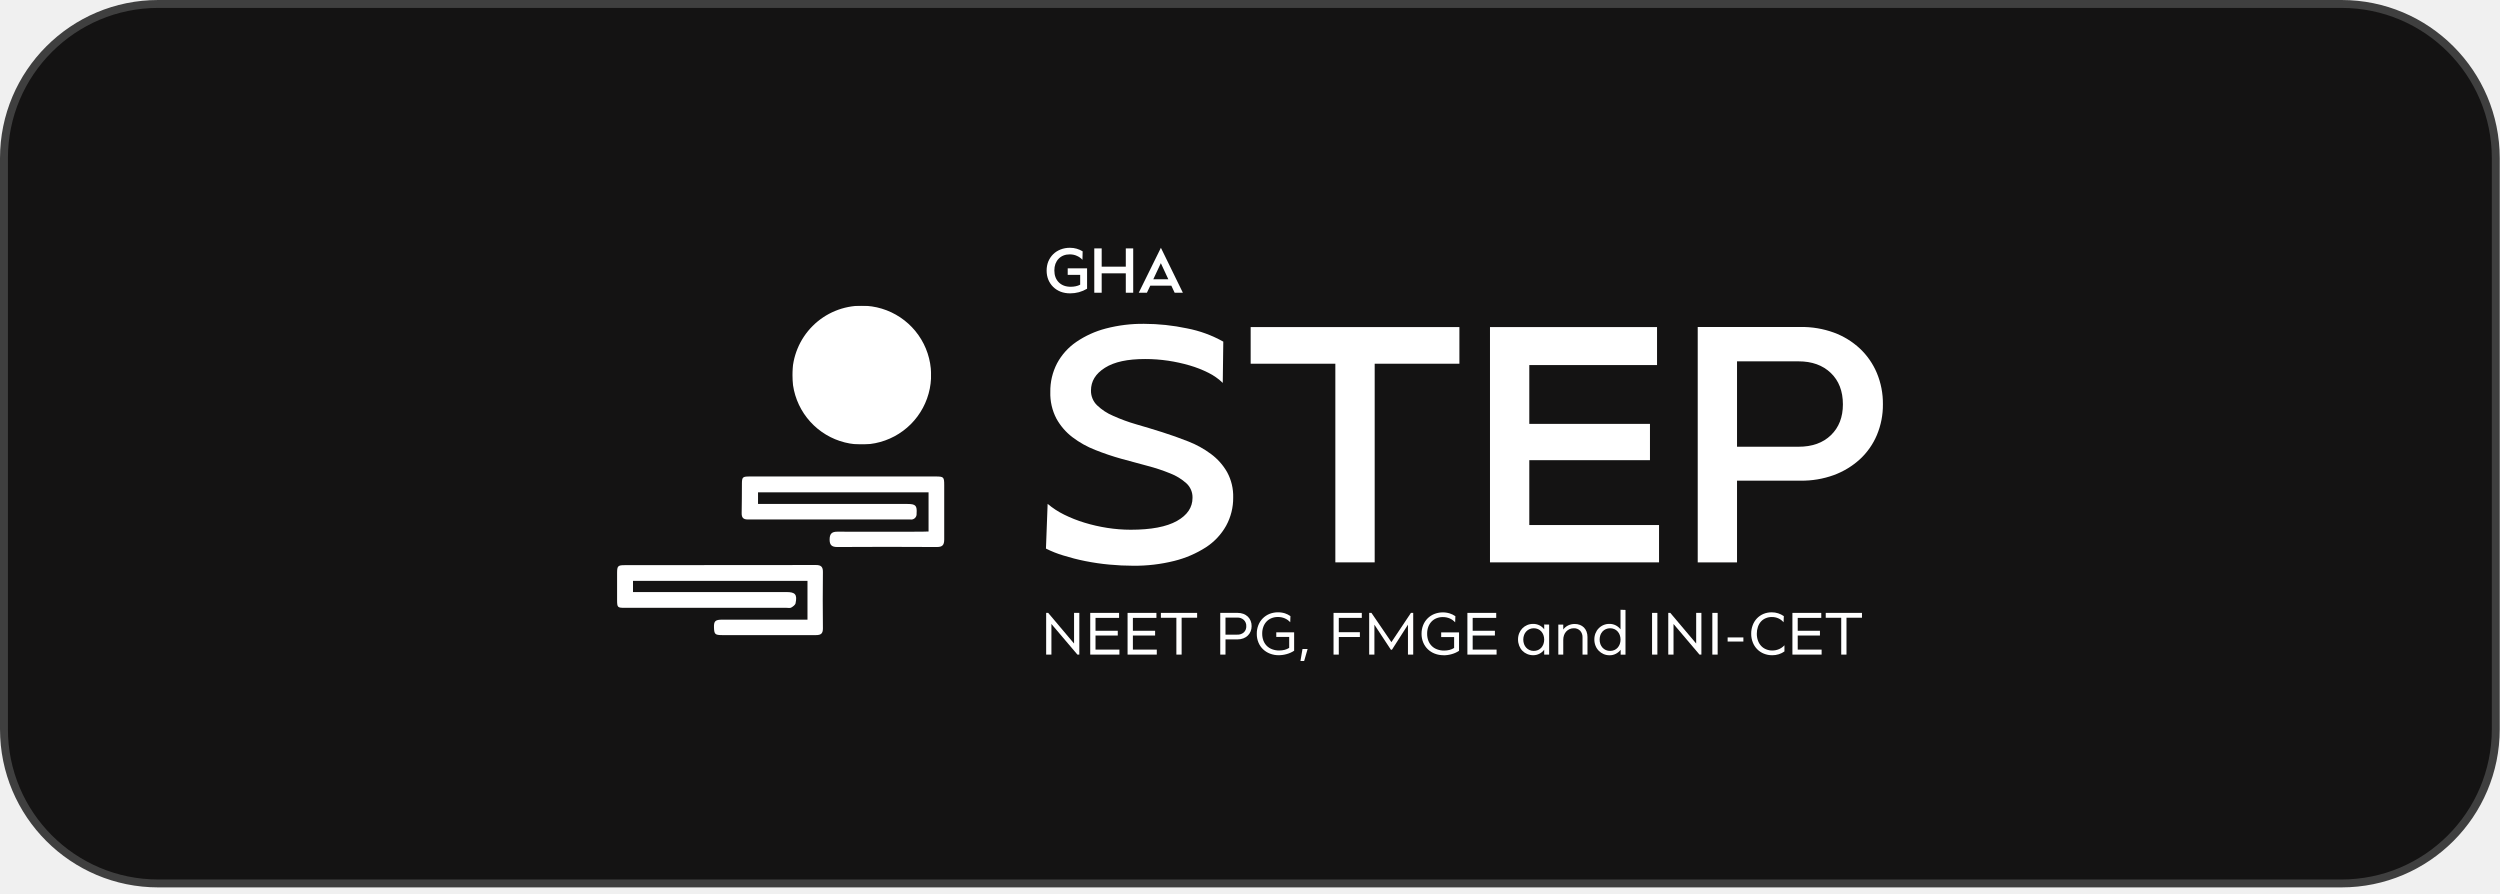
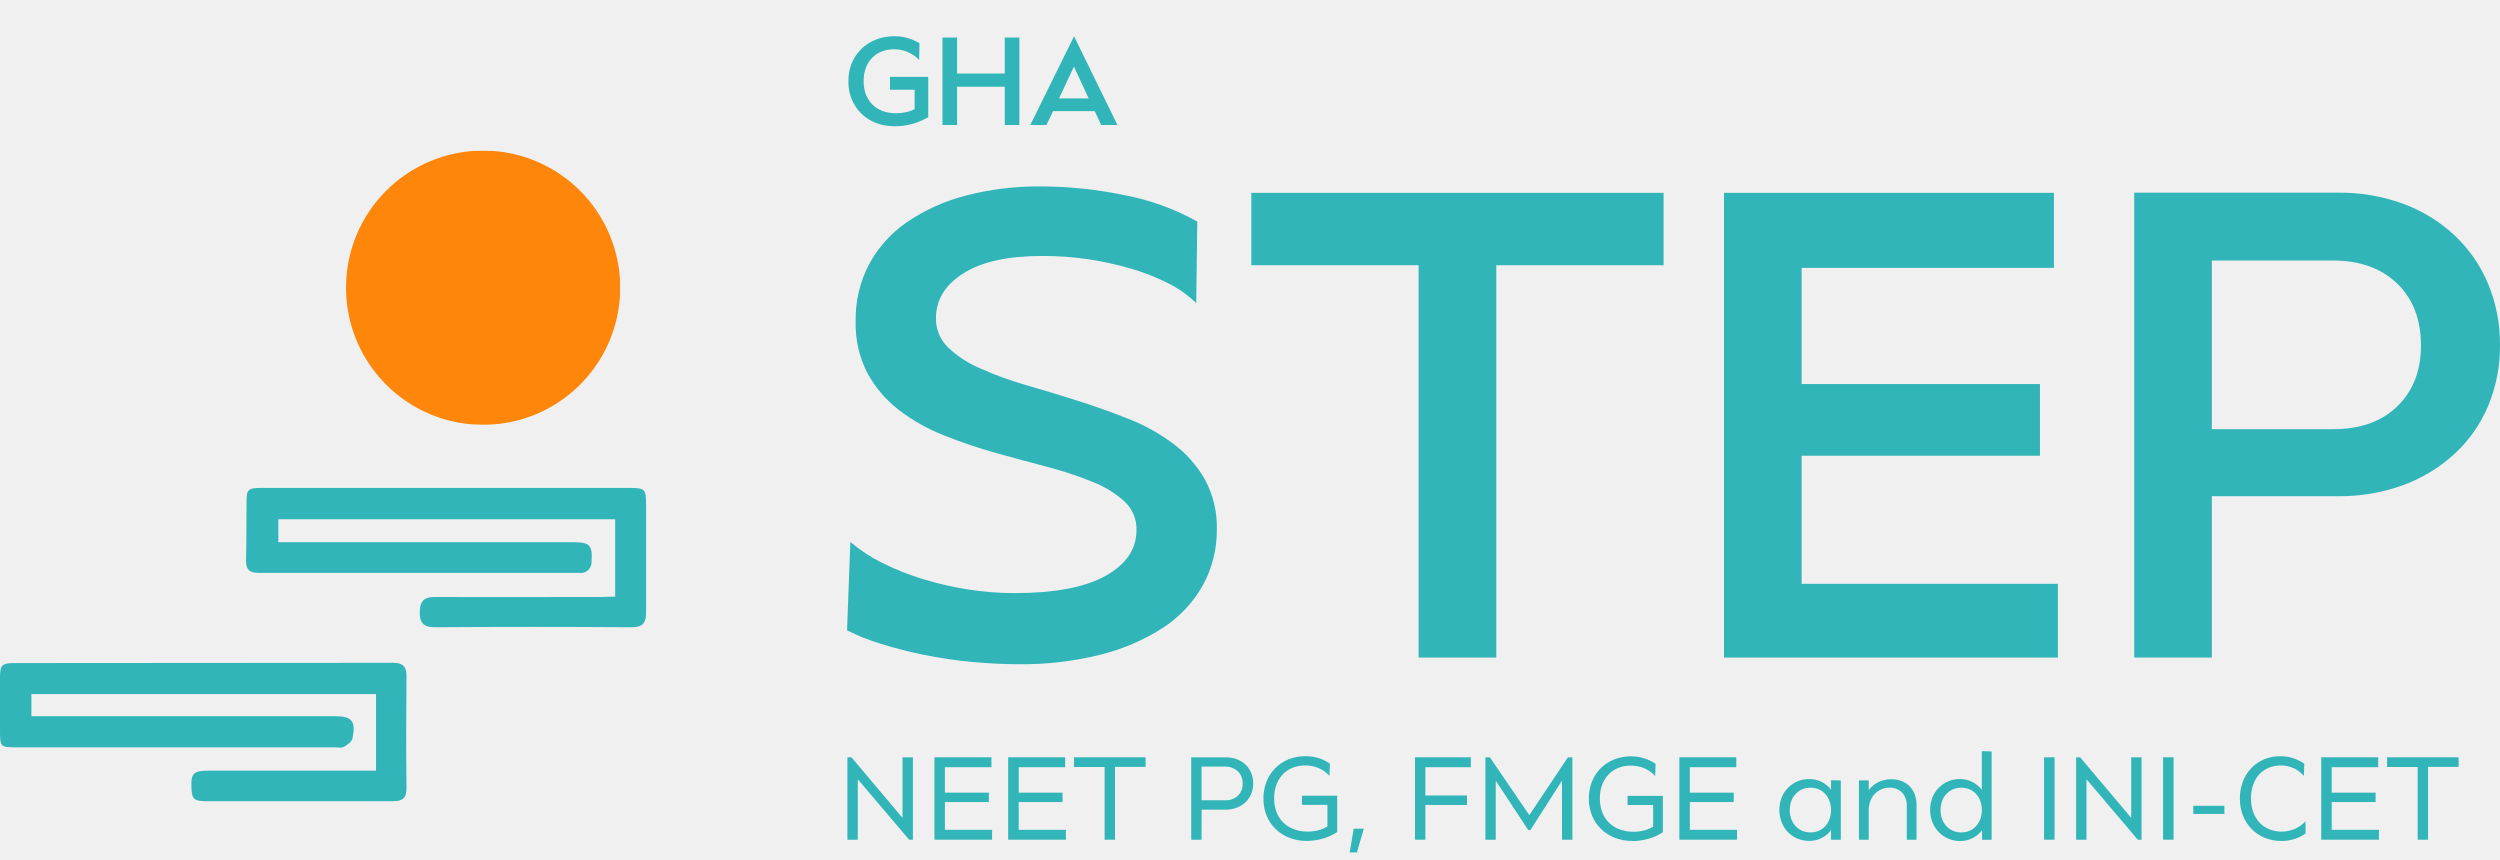
- <svg xmlns="http://www.w3.org/2000/svg" width="316" height="113" viewBox="0 0 316 113" fill="none">
-   <rect x="0.5" y="0.5" width="314.966" height="111.167" rx="19.5" fill="#141313" />
-   <rect x="0.5" y="0.5" width="314.966" height="111.167" rx="19.5" stroke="#3F3F3F" />
-   <path d="M117.37 67.181V62.234H95.814V63.701H96.93H114.713C115.745 63.701 115.929 63.916 115.858 64.92C115.868 65.025 115.854 65.131 115.817 65.229C115.779 65.328 115.72 65.417 115.642 65.489C115.565 65.56 115.472 65.613 115.371 65.643C115.27 65.674 115.163 65.68 115.059 65.662C108.213 65.662 101.368 65.662 94.524 65.662C93.937 65.662 93.736 65.415 93.746 64.853C93.775 63.641 93.768 62.425 93.778 61.209C93.778 60.301 93.849 60.23 94.754 60.227C99.614 60.227 104.474 60.227 109.334 60.227C112.315 60.227 115.291 60.227 118.264 60.227C119.293 60.227 119.349 60.297 119.349 61.333C119.349 63.616 119.349 65.895 119.349 68.178C119.349 68.885 119.137 69.146 118.409 69.143C114.218 69.115 110.026 69.115 105.832 69.143C105.126 69.143 104.857 68.885 104.864 68.182C104.871 67.478 105.133 67.203 105.839 67.206C109.373 67.224 112.932 67.206 116.48 67.206L117.37 67.181Z" fill="white" />
-   <path d="M80.011 73.422V74.836H81.354H99.426C100.518 74.836 100.79 75.143 100.56 76.249C100.518 76.468 100.228 76.673 100.005 76.8C99.853 76.885 99.617 76.825 99.419 76.829H78.968C78.053 76.829 78.007 76.776 78 75.857C78 74.719 78 73.578 78 72.436C78 71.542 78.099 71.436 78.965 71.436C87.022 71.436 95.079 71.43 103.136 71.418C103.769 71.418 104.023 71.641 104.016 72.288C103.992 74.67 103.985 77.048 104.016 79.43C104.016 80.087 103.765 80.278 103.133 80.278C99.193 80.278 95.249 80.278 91.309 80.278C90.39 80.278 90.277 80.172 90.248 79.341C90.22 78.511 90.393 78.324 91.309 78.324C94.581 78.324 97.853 78.324 101.126 78.324H102.066V73.422H80.011Z" fill="white" />
-   <mask id="mask0_1160_2596" style="mask-type:luminance" maskUnits="userSpaceOnUse" x="100" y="38" width="18" height="19">
-     <path d="M100.145 47.413C100.145 49.148 100.659 50.845 101.623 52.288C102.587 53.731 103.958 54.856 105.561 55.52C107.165 56.184 108.929 56.358 110.631 56.019C112.333 55.681 113.897 54.845 115.124 53.618C116.351 52.391 117.187 50.827 117.525 49.125C117.864 47.423 117.69 45.658 117.026 44.055C116.362 42.452 115.237 41.081 113.794 40.117C112.351 39.153 110.655 38.638 108.919 38.638C107.767 38.638 106.625 38.865 105.561 39.305C104.496 39.746 103.528 40.392 102.714 41.207C101.899 42.022 101.252 42.99 100.812 44.055C100.371 45.119 100.144 46.261 100.145 47.413Z" fill="white" />
+ <svg xmlns="http://www.w3.org/2000/svg" width="160" height="55" viewBox="0 0 160 55" fill="none">
+   <path d="M39.37 38.181V33.234H17.814V34.701H18.93H36.713C37.745 34.701 37.929 34.916 37.858 35.92C37.868 36.025 37.854 36.131 37.817 36.229C37.779 36.328 37.719 36.417 37.642 36.489C37.565 36.56 37.472 36.613 37.371 36.643C37.27 36.673 37.163 36.68 37.059 36.662C30.213 36.662 23.368 36.662 16.524 36.662C15.937 36.662 15.736 36.414 15.746 35.853C15.775 34.641 15.768 33.425 15.778 32.209C15.778 31.301 15.849 31.23 16.754 31.227C21.614 31.227 26.474 31.227 31.334 31.227C34.315 31.227 37.291 31.227 40.264 31.227C41.293 31.227 41.349 31.297 41.349 32.333C41.349 34.616 41.349 36.895 41.349 39.178C41.349 39.885 41.137 40.146 40.409 40.143C36.218 40.114 32.026 40.114 27.832 40.143C27.126 40.143 26.857 39.885 26.864 39.182C26.871 38.478 27.133 38.203 27.839 38.206C31.373 38.224 34.932 38.206 38.48 38.206L39.37 38.181Z" fill="#31B5B9" />
+   <path d="M2.011 44.422V45.836H3.354H21.426C22.518 45.836 22.79 46.143 22.56 47.249C22.518 47.468 22.228 47.673 22.005 47.8C21.854 47.885 21.617 47.825 21.419 47.829H0.968C0.053 47.829 0.007 47.776 0 46.857C0 45.719 0 44.578 0 43.436C0 42.542 0.099 42.436 0.965 42.436C9.022 42.436 17.079 42.43 25.136 42.419C25.769 42.419 26.023 42.641 26.016 43.288C25.992 45.67 25.985 48.048 26.016 50.43C26.016 51.087 25.765 51.278 25.133 51.278C21.193 51.278 17.249 51.278 13.309 51.278C12.39 51.278 12.277 51.172 12.248 50.341C12.22 49.511 12.393 49.324 13.309 49.324C16.581 49.324 19.853 49.324 23.126 49.324H24.066V44.422H2.011Z" fill="#31B5B9" />
+   <mask id="mask0_1202_2664" style="mask-type:luminance" maskUnits="userSpaceOnUse" x="22" y="9" width="18" height="19">
+     <path d="M22.145 18.413C22.145 20.148 22.659 21.845 23.623 23.288C24.587 24.731 25.958 25.856 27.561 26.52C29.165 27.184 30.929 27.358 32.631 27.019C34.333 26.68 35.897 25.845 37.124 24.618C38.351 23.39 39.187 21.827 39.525 20.125C39.864 18.423 39.69 16.659 39.026 15.055C38.362 13.452 37.237 12.081 35.794 11.117C34.351 10.153 32.655 9.638 30.919 9.638C29.767 9.638 28.625 9.865 27.561 10.305C26.496 10.746 25.528 11.393 24.713 12.207C23.899 13.022 23.252 13.99 22.811 15.055C22.371 16.119 22.144 17.261 22.145 18.413Z" fill="white" />
  </mask>
-   <g mask="url(#mask0_1160_2596)">
-     <path d="M117.694 38.638H100.145V56.188H117.694V38.638Z" fill="white" />
+   <g mask="url(#mask0_1202_2664)">
+     <path d="M39.694 9.638H22.145V27.188H39.694V9.638Z" fill="#FE860A" />
  </g>
-   <path d="M154.557 48.399C154.024 47.884 153.415 47.453 152.751 47.123C151.989 46.74 151.193 46.428 150.373 46.19C149.481 45.93 148.571 45.731 147.652 45.593C146.689 45.451 145.717 45.38 144.744 45.381C142.535 45.381 140.856 45.734 139.665 46.487C138.475 47.24 137.899 48.187 137.899 49.374C137.894 49.719 137.96 50.061 138.092 50.379C138.223 50.697 138.419 50.986 138.665 51.226C139.259 51.793 139.951 52.247 140.708 52.565C141.644 52.987 142.609 53.341 143.595 53.626C144.674 53.937 145.772 54.269 146.889 54.622C148.005 54.975 149.103 55.365 150.182 55.792C151.212 56.19 152.183 56.726 153.069 57.386C153.901 58 154.596 58.781 155.108 59.679C155.642 60.663 155.906 61.769 155.875 62.888C155.888 64.135 155.58 65.364 154.981 66.457C154.365 67.556 153.49 68.489 152.433 69.175C151.206 69.963 149.857 70.545 148.44 70.896C146.731 71.324 144.975 71.53 143.213 71.51C142.249 71.51 141.245 71.461 140.196 71.362C139.177 71.267 138.163 71.119 137.16 70.917C136.227 70.73 135.305 70.494 134.396 70.21C133.643 69.986 132.911 69.695 132.209 69.341L132.421 63.687C133.057 64.223 133.756 64.68 134.502 65.047C135.331 65.456 136.191 65.797 137.075 66.065C138.02 66.354 138.985 66.575 139.962 66.726C140.94 66.879 141.927 66.957 142.917 66.959C145.494 66.959 147.441 66.59 148.758 65.853C150.075 65.115 150.734 64.139 150.734 62.923C150.744 62.581 150.68 62.242 150.548 61.926C150.416 61.611 150.218 61.328 149.967 61.096C149.369 60.557 148.678 60.132 147.928 59.842C146.988 59.459 146.023 59.139 145.04 58.884C143.963 58.601 142.867 58.304 141.747 57.993C140.63 57.681 139.531 57.31 138.453 56.88C137.421 56.48 136.449 55.938 135.566 55.269C134.729 54.633 134.035 53.829 133.527 52.908C132.988 51.871 132.724 50.712 132.76 49.544C132.739 48.286 133.032 47.042 133.612 45.925C134.192 44.845 135.022 43.92 136.033 43.225C137.172 42.448 138.437 41.873 139.771 41.526C141.353 41.113 142.982 40.913 144.616 40.932C146.436 40.936 148.25 41.127 150.03 41.504C151.642 41.812 153.194 42.379 154.624 43.183L154.557 48.399Z" fill="white" />
-   <path d="M173.76 45.974V71.083H168.788V45.974H158.084V41.342H184.468V45.974H173.76Z" fill="white" />
-   <path d="M208.555 58.166H193.303V66.365H209.703V71.083H188.334V41.342H209.449V46.144H193.303V53.579H208.555V58.166Z" fill="white" />
-   <path d="M219.56 71.083H214.592V41.331H227.589C229.024 41.308 230.45 41.548 231.798 42.038C233.018 42.485 234.137 43.171 235.088 44.056C236.014 44.926 236.746 45.982 237.237 47.155C237.754 48.4 238.013 49.737 238 51.085C238.015 52.426 237.755 53.756 237.237 54.993C236.747 56.155 236.015 57.198 235.088 58.053C234.131 58.925 233.014 59.603 231.798 60.05C230.45 60.538 229.024 60.778 227.589 60.757H219.56V71.083ZM219.56 56.467H227.335C229.062 56.467 230.428 55.978 231.434 55C232.44 54.022 232.943 52.727 232.943 51.113C232.943 49.443 232.433 48.118 231.413 47.141C230.393 46.163 229.034 45.674 227.335 45.674H219.56V56.467Z" fill="white" />
-   <path d="M132.492 77.469L135.761 81.342V77.469H136.426V82.741H136.185L132.899 78.871V82.741H132.234V77.469H132.492Z" fill="white" />
-   <path d="M141.286 80.331H138.473V82.109H141.494V82.741H137.805V77.469H141.452V78.101H138.473V79.73H141.286V80.331Z" fill="white" />
-   <path d="M146.006 80.331H143.197V82.109H146.218V82.741H142.525V77.469H146.172V78.101H143.197V79.73H146.006V80.331Z" fill="white" />
-   <path d="M149.358 78.08V82.741H148.694V78.087H146.736V77.469H151.316V78.08H149.358Z" fill="white" />
-   <path d="M154.901 82.741H154.24V77.469H156.438C156.686 77.466 156.933 77.508 157.166 77.592C157.375 77.674 157.567 77.793 157.732 77.946C157.885 78.098 158.005 78.279 158.085 78.479C158.169 78.691 158.21 78.916 158.205 79.144C158.209 79.374 158.164 79.603 158.074 79.815C157.994 80.012 157.874 80.19 157.721 80.338C157.558 80.493 157.366 80.613 157.156 80.692C156.923 80.779 156.676 80.822 156.428 80.819H154.905L154.901 82.741ZM154.901 80.218H156.385C156.693 80.236 156.995 80.132 157.226 79.928C157.329 79.827 157.409 79.706 157.462 79.572C157.514 79.438 157.537 79.294 157.53 79.151C157.538 79.004 157.514 78.858 157.46 78.721C157.407 78.585 157.324 78.461 157.219 78.359C156.991 78.154 156.692 78.047 156.385 78.062H154.901V80.218Z" fill="white" />
-   <path d="M161.628 82.819C161.249 82.823 160.872 82.754 160.519 82.617C160.191 82.492 159.892 82.302 159.639 82.059C159.39 81.816 159.194 81.525 159.063 81.204C158.922 80.857 158.852 80.486 158.858 80.112C158.852 79.738 158.92 79.368 159.056 79.02C159.182 78.699 159.371 78.406 159.614 78.161C159.857 77.918 160.147 77.725 160.466 77.596C161.086 77.356 161.769 77.329 162.406 77.521C162.657 77.605 162.895 77.724 163.112 77.875L163.084 78.652C162.896 78.444 162.666 78.278 162.409 78.165C162.129 78.044 161.827 77.984 161.522 77.988C161.245 77.984 160.97 78.036 160.713 78.14C160.476 78.236 160.263 78.381 160.088 78.567C159.91 78.76 159.773 78.986 159.685 79.232C159.586 79.507 159.538 79.798 159.543 80.091C159.539 80.389 159.59 80.686 159.692 80.967C159.787 81.22 159.935 81.45 160.126 81.642C160.32 81.832 160.553 81.978 160.808 82.07C161.096 82.175 161.4 82.227 161.706 82.222C161.935 82.222 162.163 82.193 162.385 82.137C162.586 82.085 162.778 82.002 162.953 81.889V80.511H161.321V79.924H163.579V82.253C163.296 82.439 162.986 82.58 162.66 82.67C162.316 82.771 161.959 82.821 161.6 82.819" fill="white" />
-   <path d="M164.635 82.034H165.282L164.843 83.554H164.377L164.635 82.034Z" fill="white" />
-   <path d="M171.888 80.518H169.223V82.741H168.559V77.469H172.131V78.101H169.223V79.91H171.888V80.518Z" fill="white" />
-   <path d="M178.63 77.469V82.741H177.966V78.96L175.941 82.126H175.807L173.725 78.96V82.741H173.064V77.469H173.351L175.874 81.168L178.344 77.469H178.63Z" fill="white" />
-   <path d="M182.458 82.819C182.077 82.823 181.7 82.755 181.345 82.617C181.019 82.491 180.721 82.301 180.468 82.059C180.22 81.817 180.024 81.525 179.892 81.204C179.75 80.858 179.68 80.486 179.684 80.112C179.68 79.738 179.748 79.368 179.885 79.02C180.012 78.701 180.203 78.41 180.446 78.167C180.689 77.924 180.979 77.733 181.299 77.606C181.918 77.366 182.6 77.34 183.235 77.532C183.493 77.613 183.737 77.732 183.96 77.886L183.931 78.663C183.743 78.456 183.513 78.29 183.257 78.175C182.977 78.055 182.674 77.995 182.37 77.999C182.092 77.994 181.817 78.046 181.56 78.151C181.323 78.246 181.11 78.392 180.935 78.578C180.758 78.771 180.621 78.997 180.532 79.243C180.434 79.518 180.386 79.809 180.391 80.101C180.387 80.4 180.437 80.697 180.539 80.978C180.635 81.231 180.783 81.461 180.974 81.653C181.167 81.844 181.4 81.99 181.656 82.08C181.942 82.186 182.245 82.237 182.55 82.232C182.779 82.233 183.007 82.204 183.228 82.147C183.431 82.097 183.625 82.013 183.801 81.9V80.522H182.165V79.935H184.423V82.264C184.14 82.45 183.83 82.591 183.504 82.681C183.159 82.781 182.802 82.831 182.444 82.829" fill="white" />
-   <path d="M188.956 80.331H186.146V82.109H189.168V82.741H185.479V77.469H189.122V78.101H186.146V79.73H188.956V80.331Z" fill="white" />
-   <path d="M195.812 78.946V82.741H195.187V82.126C195.03 82.337 194.827 82.508 194.593 82.628C194.347 82.756 194.072 82.822 193.794 82.819C193.532 82.82 193.273 82.769 193.031 82.667C192.803 82.571 192.596 82.431 192.423 82.253C192.249 82.07 192.114 81.853 192.024 81.617C191.926 81.365 191.876 81.096 191.879 80.826C191.877 80.558 191.926 80.293 192.024 80.045C192.115 79.814 192.251 79.604 192.423 79.426C192.596 79.248 192.802 79.106 193.031 79.009C193.273 78.909 193.532 78.858 193.794 78.861C194.071 78.857 194.345 78.92 194.593 79.044C194.828 79.163 195.031 79.335 195.187 79.546V78.935L195.812 78.946ZM193.869 79.412C193.686 79.41 193.506 79.446 193.339 79.518C193.179 79.586 193.036 79.687 192.918 79.815C192.796 79.945 192.702 80.099 192.642 80.267C192.51 80.64 192.51 81.047 192.642 81.419C192.702 81.587 192.796 81.741 192.918 81.872C193.034 81.999 193.176 82.1 193.335 82.168C193.503 82.241 193.685 82.277 193.869 82.275C194.053 82.277 194.236 82.241 194.406 82.168C194.563 82.099 194.703 81.998 194.819 81.872C194.936 81.739 195.027 81.585 195.088 81.419C195.22 81.047 195.22 80.64 195.088 80.267C195.027 80.101 194.936 79.948 194.819 79.815C194.703 79.688 194.563 79.587 194.406 79.518C194.236 79.446 194.053 79.41 193.869 79.412Z" fill="white" />
-   <path d="M197.596 82.741H196.971V78.946H197.596V79.571C197.758 79.349 197.971 79.171 198.218 79.052C198.477 78.93 198.759 78.868 199.045 78.871C199.27 78.867 199.493 78.906 199.702 78.988C199.893 79.061 200.066 79.173 200.211 79.317C200.355 79.466 200.467 79.642 200.54 79.836C200.619 80.052 200.659 80.281 200.657 80.511V82.741H200.031V80.585C200.048 80.273 199.942 79.967 199.738 79.73C199.633 79.623 199.508 79.54 199.369 79.485C199.23 79.43 199.081 79.405 198.932 79.412C198.752 79.409 198.573 79.444 198.408 79.514C198.242 79.585 198.093 79.69 197.971 79.822C197.848 79.954 197.754 80.111 197.695 80.281C197.628 80.472 197.595 80.673 197.596 80.875V82.741Z" fill="white" />
-   <path d="M205.462 77.094V82.748H204.851V82.133C204.69 82.343 204.485 82.514 204.25 82.635C204.003 82.765 203.727 82.83 203.448 82.826C203.187 82.828 202.928 82.776 202.688 82.674C202.463 82.577 202.259 82.436 202.087 82.26C201.905 82.077 201.763 81.858 201.67 81.617C201.572 81.365 201.523 81.096 201.525 80.826C201.523 80.558 201.573 80.293 201.67 80.045C201.76 79.814 201.896 79.603 202.07 79.426C202.245 79.243 202.456 79.098 202.691 79.001C202.925 78.903 203.177 78.856 203.43 78.861C203.709 78.856 203.984 78.919 204.232 79.045C204.468 79.165 204.673 79.336 204.833 79.546V77.073L205.462 77.094ZM203.519 79.412C203.336 79.41 203.156 79.447 202.989 79.518C202.828 79.586 202.683 79.687 202.564 79.815C202.445 79.947 202.351 80.101 202.289 80.267C202.162 80.641 202.162 81.046 202.289 81.419C202.351 81.586 202.445 81.74 202.564 81.872C202.682 81.998 202.824 82.099 202.981 82.169C203.151 82.241 203.334 82.277 203.519 82.275C203.702 82.277 203.884 82.241 204.052 82.169C204.21 82.101 204.351 82 204.466 81.872C204.585 81.74 204.678 81.587 204.738 81.419C204.87 81.047 204.87 80.64 204.738 80.267C204.678 80.1 204.585 79.947 204.466 79.815C204.351 79.687 204.21 79.586 204.052 79.518C203.884 79.446 203.702 79.41 203.519 79.412Z" fill="white" />
-   <path d="M209.492 77.469H208.82V82.741H209.492V77.469Z" fill="white" />
-   <path d="M211.127 77.469L214.396 81.342V77.469H215.057V82.741H214.816L211.534 78.871V82.741H210.869V77.469H211.127Z" fill="white" />
-   <path d="M217.111 77.469H216.439V82.741H217.111V77.469Z" fill="white" />
-   <path d="M220.363 80.571H218.373V81.091H220.363V80.571Z" fill="white" />
-   <path d="M224.016 82.222C224.312 82.225 224.604 82.166 224.875 82.048C225.133 81.935 225.364 81.769 225.554 81.561V82.342C225.339 82.497 225.1 82.616 224.847 82.695C224.576 82.782 224.293 82.825 224.009 82.822C223.646 82.825 223.286 82.757 222.949 82.621C222.632 82.494 222.344 82.303 222.105 82.059C221.864 81.813 221.677 81.521 221.553 81.2C221.416 80.853 221.347 80.482 221.352 80.108C221.347 79.735 221.413 79.365 221.546 79.016C221.666 78.697 221.849 78.405 222.083 78.158C222.316 77.917 222.595 77.726 222.903 77.596C223.233 77.462 223.586 77.395 223.942 77.398C224.223 77.395 224.502 77.438 224.769 77.525C225.02 77.608 225.258 77.727 225.476 77.878L225.444 78.656C225.269 78.449 225.051 78.282 224.804 78.168C224.539 78.048 224.251 77.987 223.96 77.992C223.693 77.987 223.428 78.039 223.182 78.144C222.953 78.239 222.748 78.384 222.582 78.567C222.411 78.762 222.281 78.99 222.2 79.235C222.105 79.514 222.059 79.807 222.062 80.101C222.058 80.398 222.107 80.694 222.207 80.974C222.295 81.223 222.432 81.451 222.61 81.645C222.784 81.833 222.998 81.979 223.235 82.073C223.49 82.177 223.763 82.229 224.038 82.225" fill="white" />
-   <path d="M230.041 80.331H227.232V82.109H230.253V82.741H226.561V77.469H230.208V78.101H227.232V79.73H230.041V80.331Z" fill="white" />
-   <path d="M233.396 78.08V82.741H232.731V78.087H230.773V77.469H235.353V78.08H233.396Z" fill="white" />
-   <path d="M135.27 37.08C134.833 37.08 134.43 37.011 134.062 36.872C133.7 36.728 133.388 36.528 133.126 36.272C132.865 36.016 132.66 35.712 132.51 35.36C132.366 35.008 132.294 34.621 132.294 34.2C132.294 33.779 132.366 33.392 132.51 33.04C132.66 32.688 132.865 32.384 133.126 32.128C133.388 31.872 133.697 31.675 134.054 31.536C134.417 31.392 134.812 31.32 135.238 31.32C135.548 31.32 135.836 31.36 136.102 31.44C136.374 31.52 136.622 31.629 136.846 31.768L136.822 32.84C136.636 32.632 136.404 32.467 136.126 32.344C135.854 32.216 135.55 32.152 135.214 32.152C134.926 32.152 134.662 32.2 134.422 32.296C134.182 32.392 133.977 32.531 133.806 32.712C133.636 32.888 133.502 33.101 133.406 33.352C133.316 33.603 133.27 33.88 133.27 34.184C133.27 34.499 133.318 34.784 133.414 35.04C133.51 35.291 133.649 35.507 133.83 35.688C134.012 35.869 134.228 36.008 134.478 36.104C134.734 36.2 135.022 36.248 135.342 36.248C135.55 36.248 135.758 36.227 135.966 36.184C136.174 36.141 136.364 36.075 136.534 35.984V34.744H134.958V33.92H137.406V36.496C137.081 36.688 136.737 36.835 136.374 36.936C136.012 37.032 135.644 37.08 135.27 37.08ZM143.237 37H142.301V34.552H139.253V37H138.317V31.4H139.253V33.704H142.301V31.4H143.237V37ZM145.778 35.296H147.674L146.73 33.264L145.778 35.296ZM149.514 37H148.474L148.058 36.112H145.394L144.97 37H143.938L146.738 31.32L149.514 37Z" fill="white" />
+   <path d="M76.559 19.399C76.026 18.884 75.417 18.453 74.753 18.123C73.991 17.74 73.195 17.427 72.375 17.19C71.483 16.93 70.573 16.731 69.654 16.593C68.691 16.451 67.719 16.38 66.746 16.381C64.537 16.381 62.858 16.734 61.667 17.487C60.477 18.24 59.901 19.187 59.901 20.374C59.896 20.719 59.962 21.061 60.094 21.379C60.225 21.697 60.421 21.985 60.667 22.226C61.261 22.793 61.953 23.247 62.71 23.565C63.646 23.987 64.611 24.341 65.597 24.626C66.676 24.936 67.774 25.269 68.891 25.622C70.007 25.976 71.105 26.365 72.184 26.792C73.214 27.19 74.185 27.726 75.071 28.386C75.903 29 76.598 29.781 77.11 30.679C77.644 31.663 77.908 32.769 77.877 33.888C77.89 35.135 77.582 36.364 76.983 37.457C76.367 38.556 75.492 39.489 74.435 40.175C73.208 40.964 71.859 41.545 70.442 41.896C68.733 42.324 66.977 42.53 65.215 42.511C64.251 42.511 63.247 42.461 62.197 42.362C61.178 42.267 60.165 42.119 59.162 41.917C58.229 41.73 57.307 41.494 56.398 41.21C55.645 40.986 54.913 40.695 54.211 40.341L54.423 34.687C55.059 35.223 55.758 35.68 56.504 36.047C57.333 36.456 58.193 36.797 59.077 37.065C60.022 37.354 60.987 37.575 61.964 37.726C62.942 37.879 63.929 37.957 64.919 37.959C67.496 37.959 69.443 37.59 70.76 36.853C72.077 36.115 72.736 35.139 72.736 33.923C72.746 33.581 72.682 33.242 72.55 32.926C72.418 32.611 72.219 32.328 71.969 32.096C71.371 31.557 70.68 31.132 69.93 30.842C68.99 30.459 68.025 30.139 67.042 29.884C65.965 29.601 64.869 29.304 63.749 28.993C62.632 28.681 61.532 28.31 60.455 27.88C59.423 27.48 58.451 26.938 57.568 26.269C56.731 25.633 56.037 24.829 55.529 23.908C54.99 22.871 54.726 21.712 54.762 20.544C54.741 19.286 55.033 18.042 55.614 16.925C56.194 15.845 57.024 14.92 58.035 14.225C59.174 13.448 60.439 12.873 61.773 12.526C63.355 12.113 64.984 11.913 66.618 11.932C68.438 11.936 70.252 12.127 72.032 12.504C73.644 12.812 75.196 13.379 76.626 14.183L76.559 19.399Z" fill="#31B5B9" />
+   <path d="M95.762 16.974V42.083H90.79V16.974H80.086V12.342H106.47V16.974H95.762Z" fill="#31B5B9" />
+   <path d="M130.557 29.166H115.305V37.365H131.705V42.083H110.336V12.342H131.451V17.144H115.305V24.579H130.557V29.166Z" fill="#31B5B9" />
+   <path d="M141.558 42.083H136.59V12.331H149.587C151.022 12.308 152.448 12.548 153.796 13.038C155.016 13.485 156.135 14.171 157.086 15.056C158.012 15.926 158.745 16.982 159.235 18.155C159.752 19.4 160.011 20.737 159.998 22.085C160.013 23.426 159.753 24.756 159.235 25.993C158.745 27.155 158.013 28.198 157.086 29.053C156.129 29.925 155.012 30.604 153.796 31.05C152.448 31.538 151.022 31.778 149.587 31.757H141.558V42.083ZM141.558 27.467H149.333C151.06 27.467 152.426 26.978 153.432 26C154.438 25.022 154.941 23.727 154.941 22.113C154.941 20.442 154.431 19.119 153.411 18.141C152.391 17.163 151.032 16.674 149.333 16.674H141.558V27.467Z" fill="#31B5B9" />
+   <path d="M54.492 48.468L57.761 52.342V48.468H58.425V53.741H58.185L54.899 49.871V53.741H54.234V48.468H54.492Z" fill="#31B5B9" />
+   <path d="M63.285 51.331H60.473V53.108H63.494V53.741H59.805V48.468H63.452V49.101H60.473V50.73H63.285V51.331Z" fill="#31B5B9" />
+   <path d="M68.004 51.331H65.195V53.108H68.216V53.741H64.523V48.468H68.17V49.101H65.195V50.73H68.004V51.331Z" fill="#31B5B9" />
+   <path d="M71.36 49.08V53.741H70.696V49.087H68.738V48.468H73.318V49.08H71.36Z" fill="#31B5B9" />
+   <path d="M76.899 53.741H76.238V48.469H78.436C78.684 48.466 78.931 48.508 79.164 48.592C79.373 48.674 79.565 48.794 79.73 48.946C79.883 49.098 80.003 49.279 80.083 49.479C80.167 49.691 80.208 49.916 80.203 50.144C80.207 50.374 80.162 50.603 80.073 50.815C79.992 51.012 79.872 51.19 79.719 51.338C79.556 51.493 79.364 51.613 79.154 51.691C78.921 51.779 78.674 51.822 78.426 51.819H76.903L76.899 53.741ZM76.899 51.218H78.383C78.691 51.236 78.993 51.132 79.224 50.928C79.327 50.827 79.407 50.706 79.46 50.572C79.512 50.438 79.535 50.294 79.528 50.151C79.536 50.004 79.512 49.858 79.458 49.721C79.404 49.585 79.322 49.461 79.217 49.359C78.989 49.154 78.69 49.047 78.383 49.062H76.899V51.218Z" fill="#31B5B9" />
+   <path d="M83.63 53.819C83.251 53.823 82.874 53.755 82.521 53.617C82.193 53.492 81.894 53.302 81.641 53.059C81.392 52.816 81.196 52.525 81.065 52.204C80.924 51.857 80.854 51.486 80.86 51.112C80.854 50.738 80.922 50.368 81.058 50.02C81.183 49.699 81.373 49.406 81.616 49.161C81.859 48.918 82.149 48.725 82.468 48.596C83.088 48.355 83.771 48.329 84.408 48.521C84.659 48.605 84.897 48.724 85.114 48.875L85.086 49.652C84.898 49.444 84.668 49.278 84.411 49.165C84.131 49.044 83.829 48.984 83.524 48.988C83.247 48.984 82.972 49.036 82.715 49.14C82.478 49.236 82.265 49.381 82.09 49.568C81.912 49.76 81.775 49.986 81.687 50.232C81.588 50.507 81.54 50.798 81.545 51.091C81.541 51.389 81.592 51.686 81.694 51.967C81.789 52.22 81.937 52.45 82.128 52.642C82.322 52.832 82.555 52.978 82.81 53.069C83.098 53.175 83.402 53.227 83.708 53.221C83.937 53.222 84.165 53.193 84.386 53.137C84.588 53.085 84.78 53.002 84.955 52.889V51.511H83.323V50.925H85.581V53.253C85.298 53.439 84.988 53.58 84.662 53.67C84.318 53.771 83.961 53.821 83.602 53.819" fill="#31B5B9" />
+   <path d="M86.637 53.034H87.284L86.845 54.554H86.379L86.637 53.034Z" fill="#31B5B9" />
+   <path d="M93.888 51.518H91.223V53.741H90.559V48.468H94.131V49.101H91.223V50.91H93.888V51.518Z" fill="#31B5B9" />
+   <path d="M100.632 48.468V53.741H99.968V49.96L97.943 53.126H97.809L95.727 49.96V53.741H95.066V48.468H95.353L97.876 52.169L100.346 48.468H100.632Z" fill="#31B5B9" />
+   <path d="M104.458 53.819C104.077 53.823 103.7 53.755 103.345 53.617C103.019 53.491 102.721 53.301 102.468 53.059C102.22 52.816 102.024 52.525 101.892 52.204C101.75 51.858 101.68 51.486 101.684 51.112C101.68 50.738 101.748 50.367 101.885 50.02C102.012 49.7 102.203 49.41 102.446 49.167C102.689 48.924 102.979 48.733 103.299 48.606C103.918 48.366 104.6 48.34 105.235 48.532C105.493 48.613 105.737 48.732 105.96 48.886L105.931 49.663C105.743 49.456 105.513 49.289 105.257 49.175C104.977 49.055 104.674 48.995 104.37 48.999C104.092 48.994 103.817 49.046 103.56 49.151C103.323 49.246 103.11 49.392 102.935 49.578C102.758 49.771 102.621 49.997 102.532 50.243C102.434 50.518 102.386 50.809 102.391 51.101C102.387 51.4 102.437 51.697 102.539 51.978C102.635 52.231 102.783 52.461 102.974 52.653C103.167 52.843 103.4 52.989 103.656 53.08C103.942 53.186 104.245 53.237 104.55 53.232C104.779 53.233 105.007 53.204 105.228 53.147C105.431 53.096 105.625 53.013 105.801 52.9V51.522H104.165V50.935H106.423V53.264C106.14 53.45 105.83 53.591 105.504 53.681C105.159 53.781 104.802 53.831 104.444 53.83" fill="#31B5B9" />
+   <path d="M110.958 51.331H108.148V53.108H111.17V53.741H107.48V48.468H111.124V49.101H108.148V50.73H110.958V51.331Z" fill="#31B5B9" />
+   <path d="M117.812 49.946V53.741H117.187V53.126C117.03 53.337 116.827 53.508 116.593 53.628C116.347 53.756 116.072 53.822 115.794 53.819C115.532 53.82 115.273 53.769 115.031 53.667C114.803 53.571 114.596 53.431 114.423 53.253C114.249 53.07 114.114 52.853 114.024 52.617C113.926 52.365 113.876 52.096 113.879 51.826C113.877 51.558 113.926 51.293 114.024 51.045C114.115 50.814 114.251 50.604 114.423 50.426C114.596 50.248 114.802 50.106 115.031 50.009C115.273 49.908 115.532 49.858 115.794 49.861C116.071 49.857 116.345 49.92 116.593 50.044C116.828 50.163 117.031 50.335 117.187 50.546V49.935L117.812 49.946ZM115.869 50.412C115.686 50.41 115.506 50.446 115.339 50.518C115.179 50.586 115.036 50.687 114.918 50.815C114.796 50.945 114.702 51.099 114.642 51.267C114.51 51.64 114.51 52.047 114.642 52.419C114.702 52.587 114.796 52.741 114.918 52.872C115.034 52.999 115.176 53.1 115.335 53.169C115.503 53.241 115.685 53.277 115.869 53.275C116.053 53.277 116.236 53.241 116.406 53.169C116.563 53.099 116.703 52.998 116.819 52.872C116.936 52.739 117.027 52.586 117.088 52.419C117.22 52.047 117.22 51.64 117.088 51.267C117.027 51.101 116.936 50.947 116.819 50.815C116.703 50.688 116.563 50.587 116.406 50.518C116.236 50.446 116.053 50.41 115.869 50.412Z" fill="#31B5B9" />
+   <path d="M119.598 53.741H118.973V49.946H119.598V50.571C119.76 50.349 119.973 50.171 120.22 50.052C120.478 49.929 120.761 49.868 121.047 49.871C121.272 49.867 121.495 49.907 121.704 49.988C121.895 50.061 122.068 50.173 122.213 50.317C122.357 50.466 122.469 50.642 122.542 50.836C122.621 51.052 122.661 51.281 122.658 51.511V53.741H122.033V51.585C122.05 51.273 121.944 50.967 121.74 50.73C121.635 50.623 121.51 50.54 121.371 50.485C121.232 50.43 121.083 50.405 120.934 50.412C120.754 50.409 120.575 50.444 120.41 50.514C120.244 50.585 120.095 50.69 119.973 50.822C119.85 50.955 119.756 51.111 119.697 51.282C119.63 51.472 119.597 51.673 119.598 51.875V53.741Z" fill="#31B5B9" />
+   <path d="M127.464 48.094V53.748H126.853V53.133C126.692 53.343 126.487 53.514 126.252 53.635C126.005 53.765 125.729 53.83 125.45 53.826C125.189 53.828 124.93 53.776 124.69 53.674C124.465 53.577 124.261 53.436 124.089 53.261C123.907 53.077 123.765 52.858 123.672 52.617C123.574 52.365 123.525 52.096 123.527 51.826C123.525 51.559 123.575 51.293 123.672 51.045C123.762 50.814 123.898 50.603 124.072 50.426C124.247 50.243 124.458 50.098 124.693 50.001C124.927 49.903 125.179 49.856 125.432 49.861C125.711 49.856 125.986 49.919 126.234 50.045C126.47 50.165 126.675 50.336 126.835 50.547V48.073L127.464 48.094ZM125.521 50.412C125.338 50.41 125.158 50.447 124.99 50.518C124.83 50.586 124.685 50.687 124.566 50.815C124.447 50.947 124.353 51.101 124.291 51.267C124.164 51.641 124.164 52.046 124.291 52.419C124.353 52.586 124.447 52.74 124.566 52.872C124.684 52.998 124.826 53.099 124.983 53.169C125.153 53.241 125.336 53.277 125.521 53.275C125.704 53.277 125.886 53.241 126.054 53.169C126.212 53.101 126.353 53 126.468 52.872C126.587 52.74 126.68 52.587 126.74 52.419C126.872 52.047 126.872 51.64 126.74 51.267C126.68 51.1 126.587 50.947 126.468 50.815C126.353 50.687 126.212 50.586 126.054 50.518C125.886 50.446 125.704 50.41 125.521 50.412Z" fill="#31B5B9" />
+   <path d="M131.492 48.468H130.82V53.741H131.492V48.468Z" fill="#31B5B9" />
+   <path d="M133.129 48.468L136.398 52.342V48.468H137.059V53.741H136.818L133.535 49.871V53.741H132.871V48.468H133.129Z" fill="#31B5B9" />
+   <path d="M139.109 48.468H138.438V53.741H139.109V48.468Z" fill="#31B5B9" />
+   <path d="M142.361 51.571H140.371V52.091H142.361V51.571Z" fill="#31B5B9" />
+   <path d="M146.016 53.221C146.312 53.225 146.604 53.166 146.875 53.048C147.133 52.935 147.364 52.769 147.554 52.561V53.342C147.339 53.497 147.1 53.616 146.847 53.695C146.576 53.782 146.293 53.825 146.009 53.822C145.646 53.825 145.286 53.757 144.949 53.621C144.632 53.494 144.344 53.303 144.105 53.059C143.864 52.813 143.677 52.521 143.553 52.2C143.416 51.853 143.347 51.482 143.352 51.108C143.347 50.735 143.413 50.365 143.546 50.016C143.666 49.697 143.849 49.405 144.083 49.158C144.316 48.917 144.595 48.726 144.903 48.596C145.233 48.462 145.586 48.395 145.942 48.398C146.223 48.395 146.502 48.438 146.769 48.525C147.02 48.608 147.258 48.727 147.476 48.878L147.444 49.656C147.269 49.449 147.051 49.282 146.804 49.168C146.539 49.048 146.251 48.987 145.96 48.992C145.693 48.987 145.428 49.039 145.182 49.144C144.953 49.239 144.748 49.384 144.582 49.568C144.411 49.762 144.281 49.989 144.2 50.235C144.105 50.514 144.059 50.807 144.062 51.101C144.058 51.398 144.107 51.694 144.207 51.974C144.295 52.223 144.432 52.451 144.61 52.645C144.784 52.833 144.998 52.979 145.235 53.073C145.49 53.177 145.763 53.229 146.038 53.225" fill="#31B5B9" />
+   <path d="M152.039 51.331H149.23V53.108H152.251V53.741H148.559V48.468H152.206V49.101H149.23V50.73H152.039V51.331Z" fill="#31B5B9" />
+   <path d="M155.396 49.08V53.741H154.731V49.087H152.773V48.468H157.353V49.08H155.396Z" fill="#31B5B9" />
+   <path d="M57.272 8.08C56.835 8.08 56.432 8.011 56.064 7.872C55.702 7.728 55.389 7.528 55.128 7.272C54.867 7.016 54.661 6.712 54.512 6.36C54.368 6.008 54.296 5.621 54.296 5.2C54.296 4.779 54.368 4.392 54.512 4.04C54.661 3.688 54.867 3.384 55.128 3.128C55.389 2.872 55.699 2.675 56.056 2.536C56.419 2.392 56.813 2.32 57.24 2.32C57.55 2.32 57.837 2.36 58.104 2.44C58.376 2.52 58.624 2.629 58.848 2.768L58.824 3.84C58.638 3.632 58.406 3.467 58.128 3.344C57.856 3.216 57.552 3.152 57.216 3.152C56.928 3.152 56.664 3.2 56.424 3.296C56.184 3.392 55.979 3.531 55.808 3.712C55.638 3.888 55.504 4.101 55.408 4.352C55.318 4.603 55.272 4.88 55.272 5.184C55.272 5.499 55.32 5.784 55.416 6.04C55.512 6.291 55.651 6.507 55.832 6.688C56.014 6.869 56.23 7.008 56.48 7.104C56.736 7.2 57.024 7.248 57.344 7.248C57.552 7.248 57.76 7.227 57.968 7.184C58.176 7.141 58.365 7.075 58.536 6.984V5.744H56.96V4.92H59.408V7.496C59.083 7.688 58.739 7.835 58.376 7.936C58.014 8.032 57.645 8.08 57.272 8.08ZM65.239 8H64.303V5.552H61.255V8H60.319V2.4H61.255V4.704H64.303V2.4H65.239V8ZM67.78 6.296H69.676L68.732 4.264L67.78 6.296ZM71.516 8H70.476L70.06 7.112H67.396L66.972 8H65.94L68.74 2.32L71.516 8Z" fill="#31B5B9" />
</svg>
